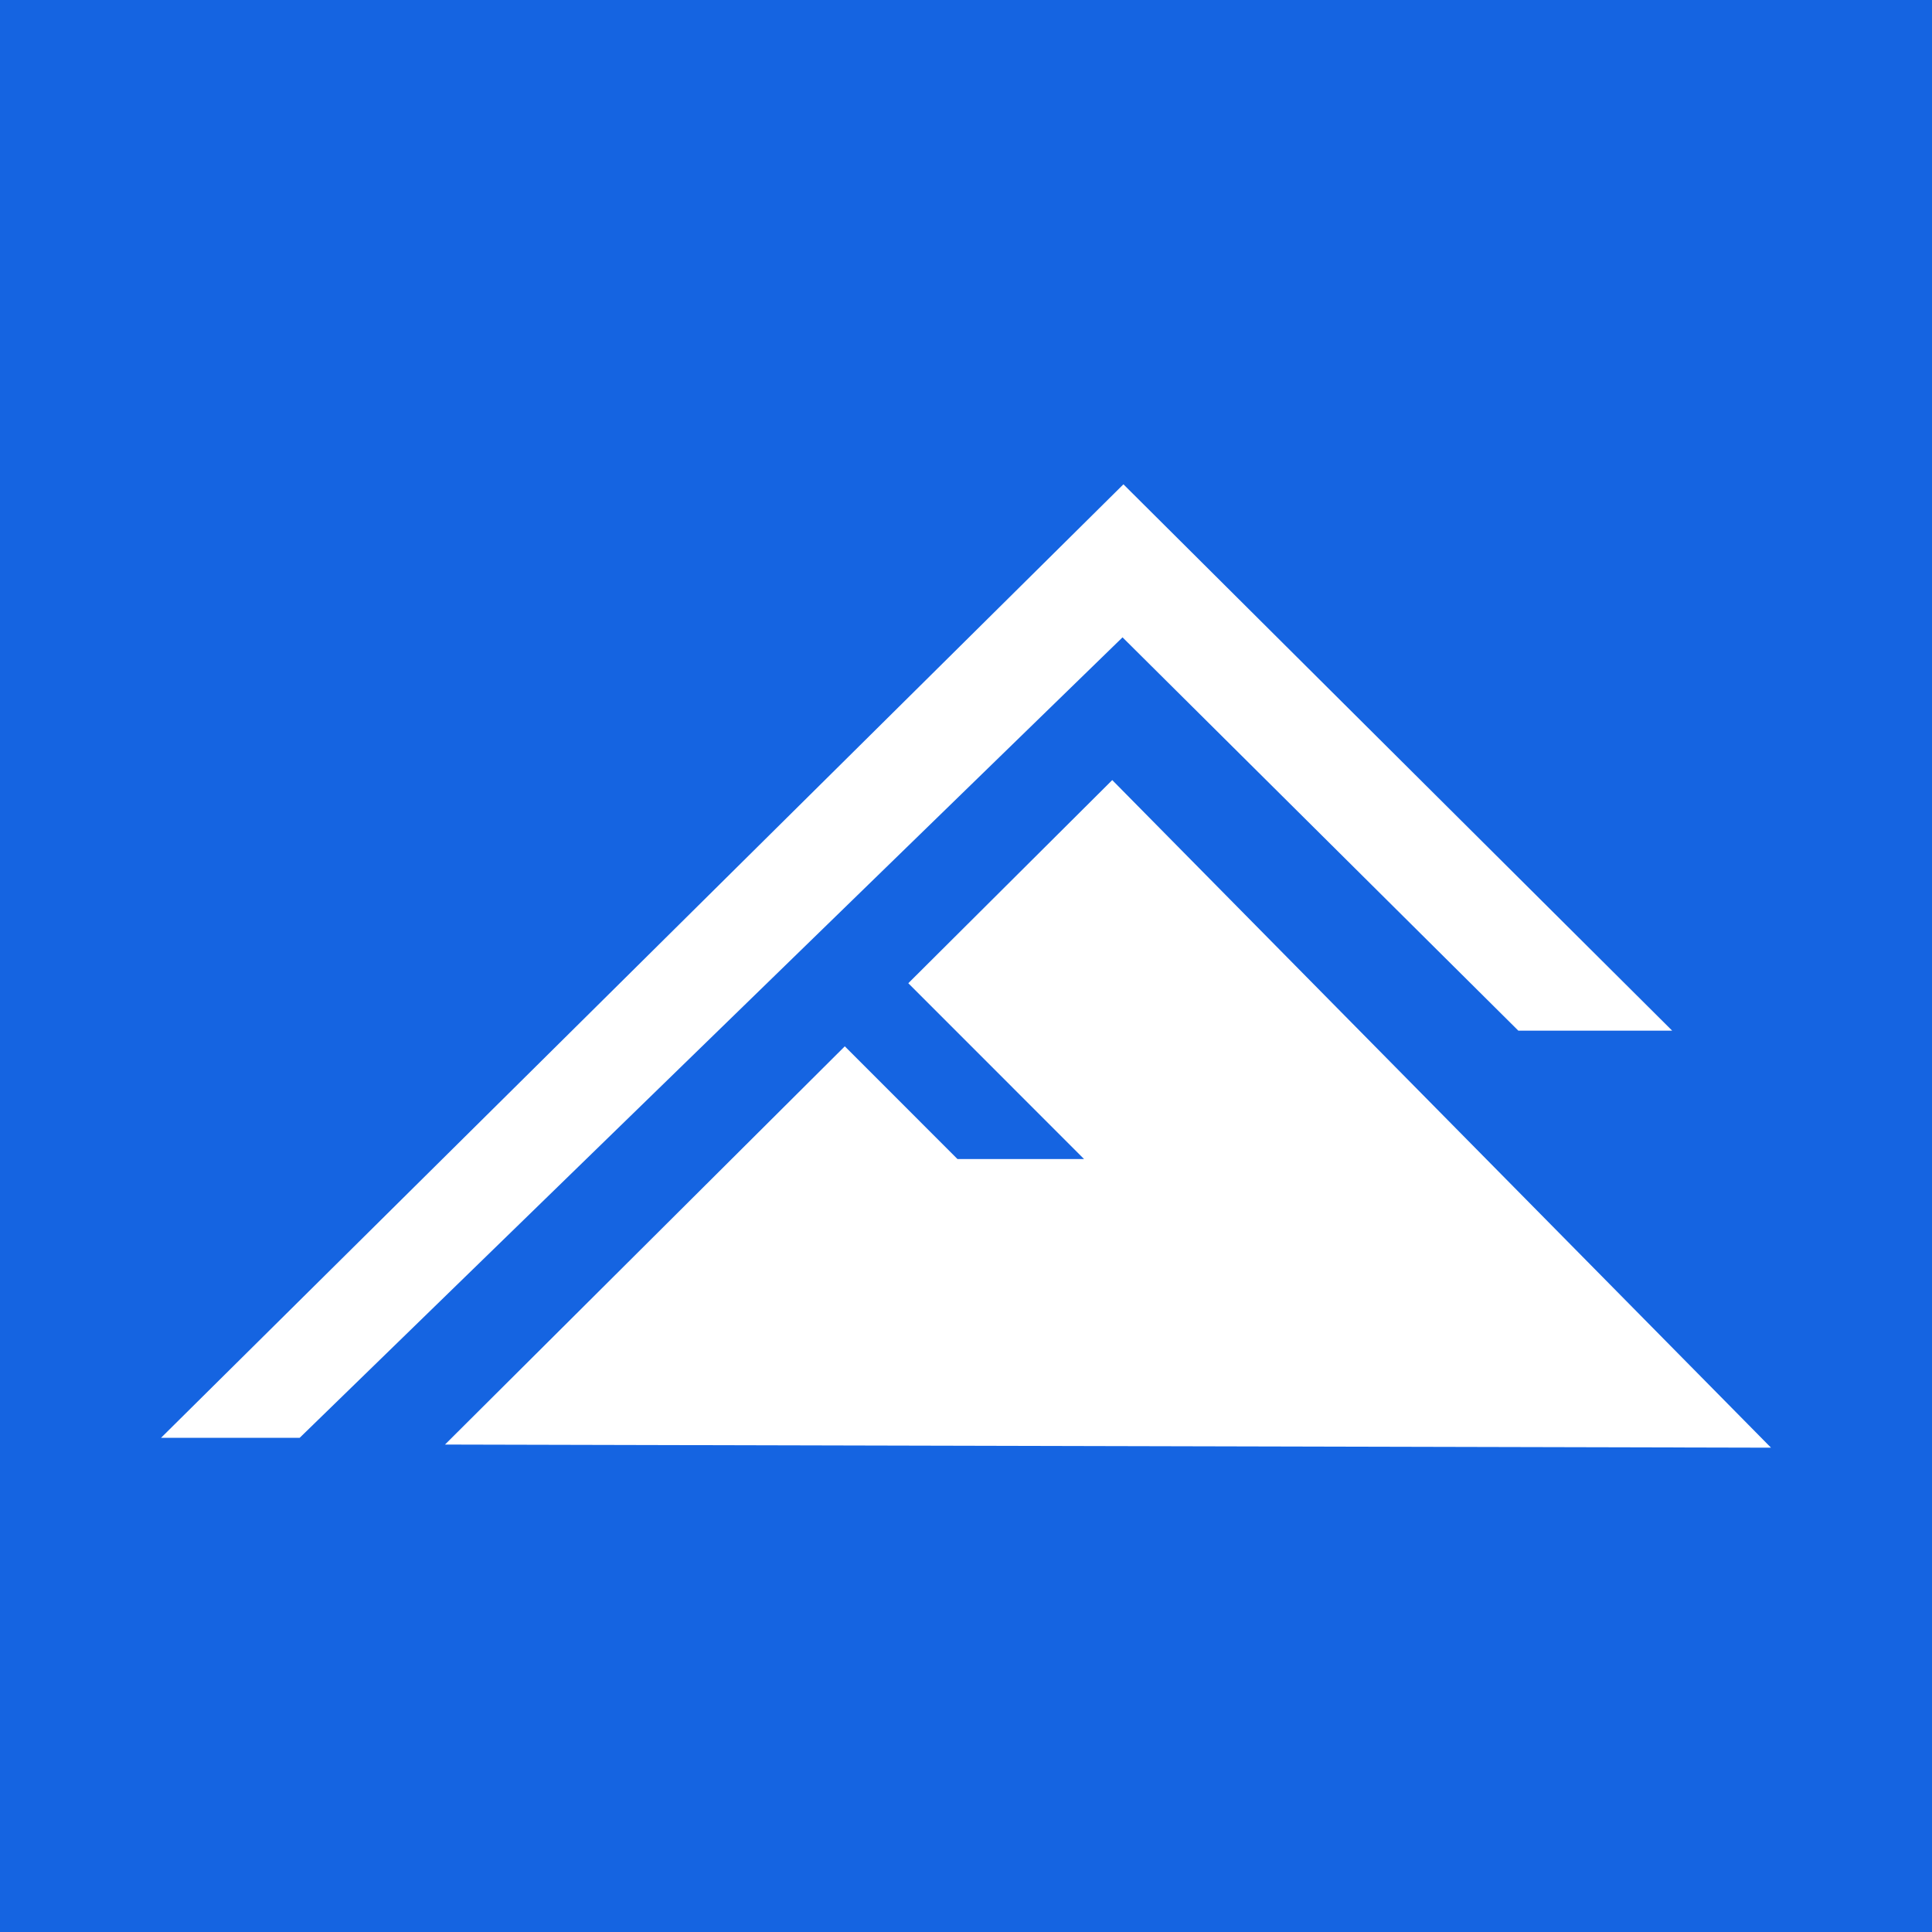
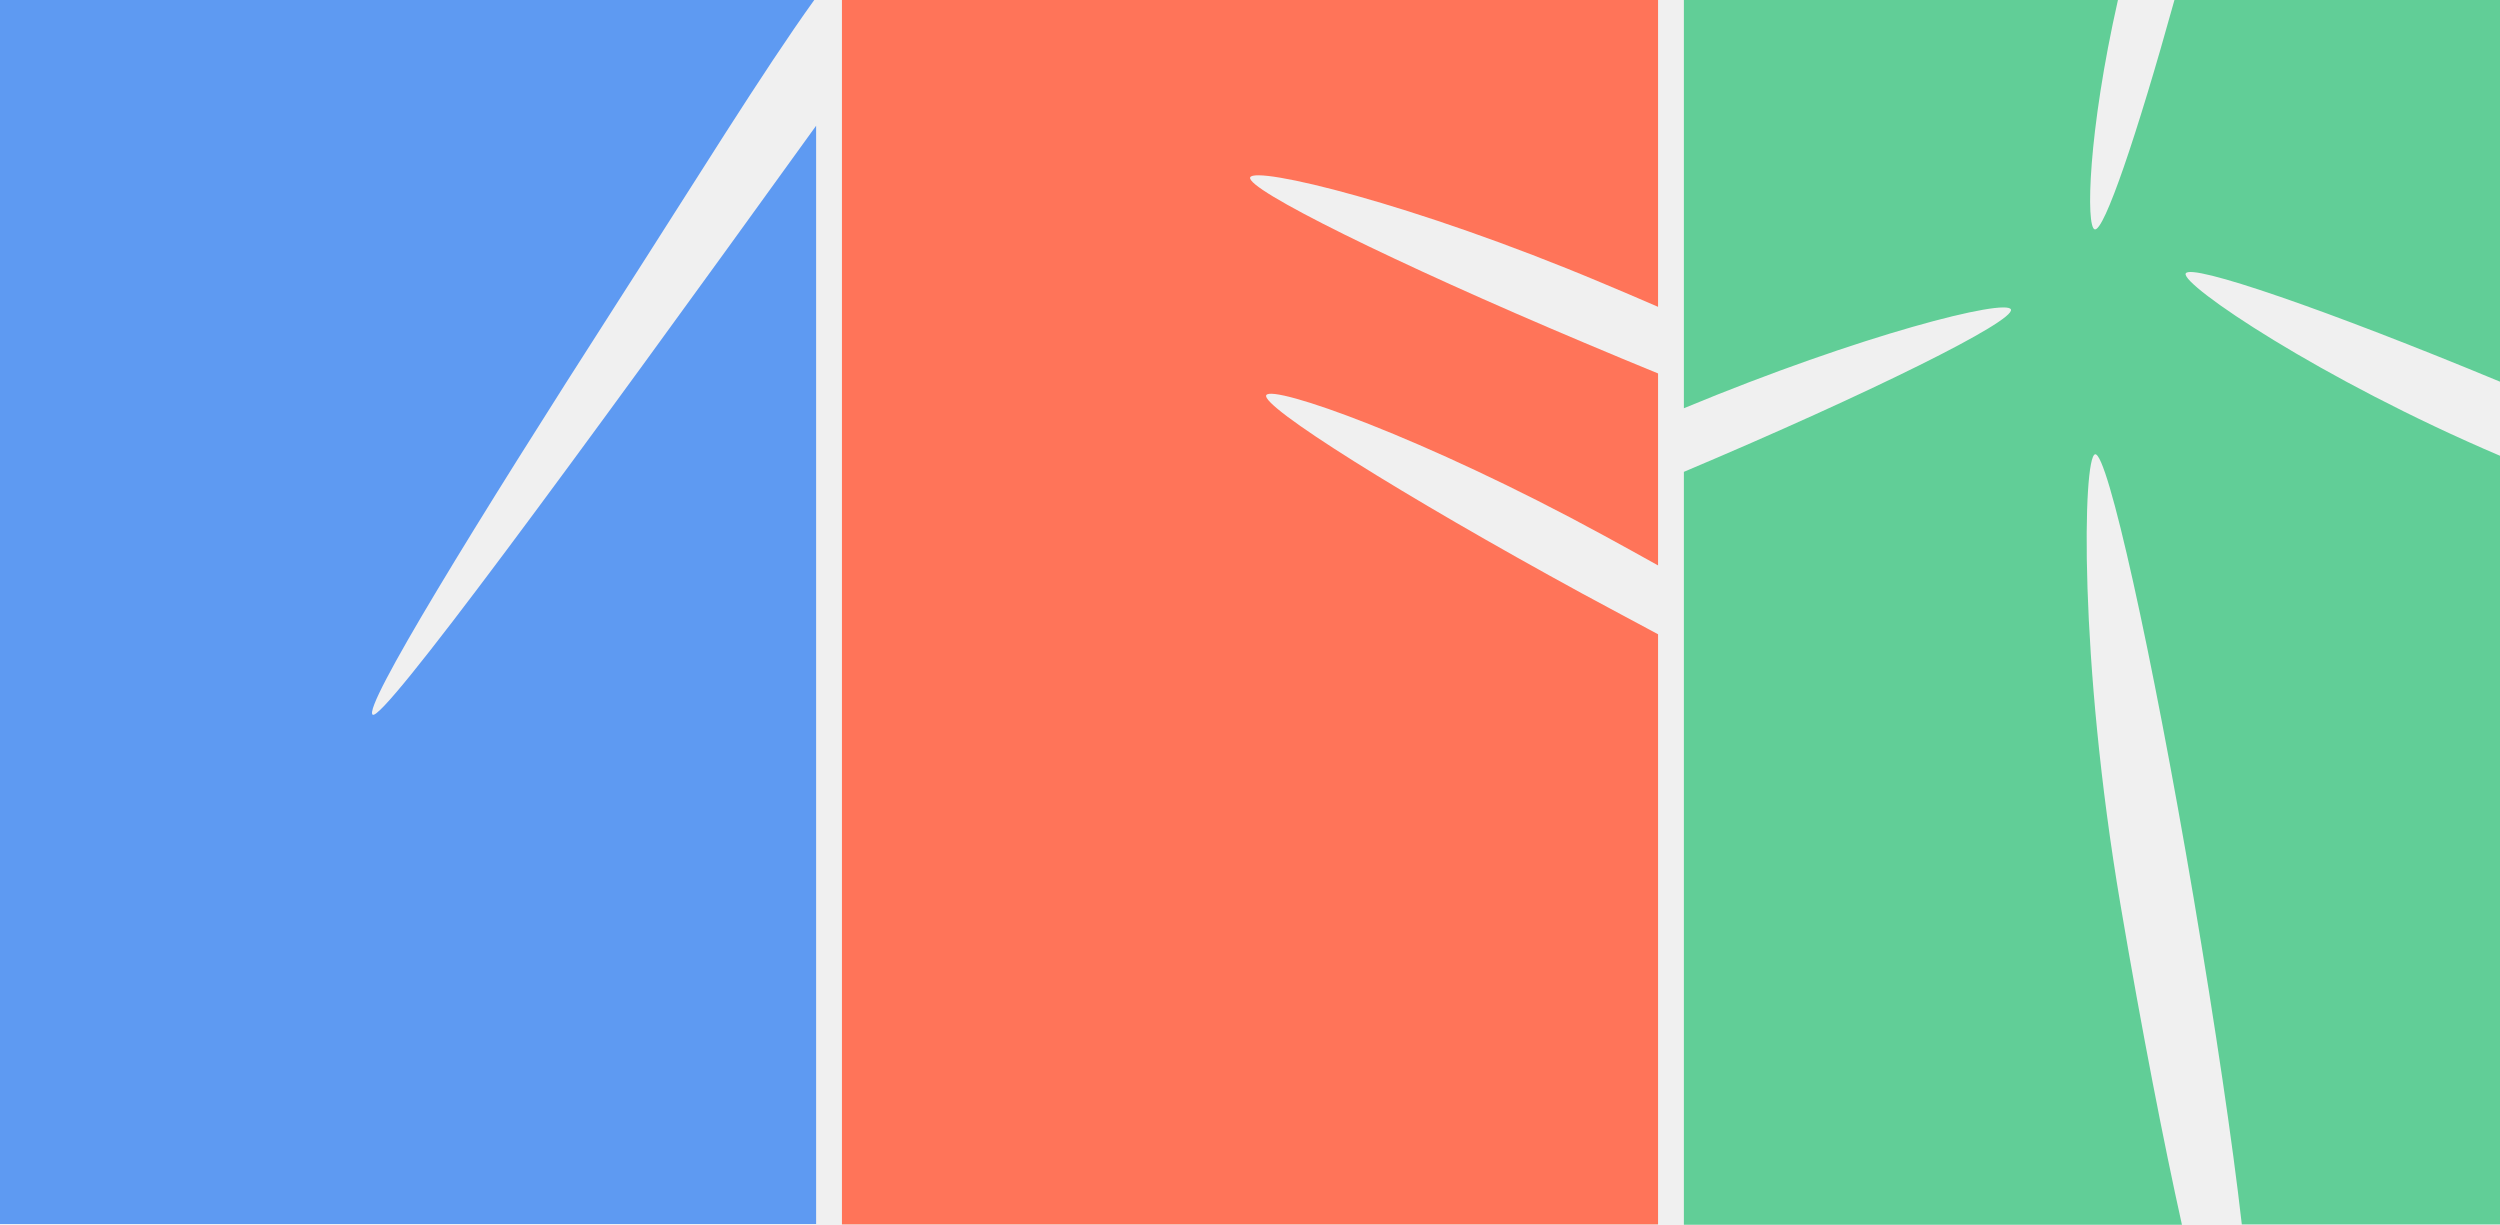
- <svg xmlns="http://www.w3.org/2000/svg" width="192" height="192" viewBox="0 0 192 192" fill="none">
-   <rect width="192" height="192" fill="#1564E1" />
-   <g transform="translate(16 48.1311) scale(1.31148)">
-     <path d="M122 73L21.52 72.763L51.816 42.586L60.356 51.13H69.947L56.628 37.805L72.082 22.412L122 73Z" fill="#FFFFFF" />
-     <path d="M10.506 72.254H0L72.929 0L114.511 41.399H102.853L72.861 11.596L10.506 72.254Z" fill="#FFFFFF" />
+ <svg xmlns="http://www.w3.org/2000/svg" viewBox="0 0 66.81 32.72">
+   <defs>
+     <style>
+       .cls-1 {
+         fill: #5e9af2;
+       }
+ 
+       .cls-2 {
+         fill: #61ce97;
+       }
+ 
+       .cls-3 {
+         isolation: isolate;
+       }
+ 
+       .cls-4 {
+         mix-blend-mode: multiply;
+       }
+ 
+       .cls-5 {
+         fill: #ff7459;
+       }
+     </style>
+   </defs>
+   <g class="cls-3">
+     <g id="Layer_2" data-name="Layer 2">
+       <g id="Layer_1-2" data-name="Layer 1">
+         <path class="cls-1" d="M21.81,32.71H0V0h21.76c-1.38,1.92-3.19,4.86-5.24,8.05-3.84,5.98-6.84,10.87-6.56,11.05.28.18,5.24-6.57,11.85-15.74v29.35Z" />
+         <g class="cls-4">
+           <path class="cls-5" d="M44.31,16.95v15.77h-21.81V0h21.81v8.2c-.49-.21-.99-.43-1.5-.64-5.06-2.13-9.27-3.13-9.4-2.82-.13.31,3.87,2.29,8.93,4.42.68.29,1.34.56,1.97.82v5.13c-.47-.26-.95-.53-1.45-.8-4.82-2.63-8.86-4.04-9.02-3.75-.16.29,3.62,2.67,8.44,5.3.7.38,1.38.74,2.03,1.09Z" />
+         </g>
+         <g class="cls-4">
+           <path class="cls-2" d="M58.41,7.31c-.12.3,3.59,2.82,8.4,4.87v20.54h-6.9c-.25-2.2-.71-5.3-1.29-8.74-1.12-6.6-2.3-11.9-2.63-11.84-.33.06-.44,5.45.68,12.05.57,3.36,1.16,6.38,1.64,8.54h-13.31V12.61c4.97-2.1,8.86-4.03,8.74-4.34-.12-.3-3.97.66-8.74,2.64V0h11.6c-.8,3.54-.86,6.07-.62,6.13.25.06,1.12-2.49,2.13-6.13h8.7v10.2c-4.6-1.91-8.28-3.18-8.4-2.89Z" />
+         </g>
+       </g>
+     </g>
  </g>
</svg>
